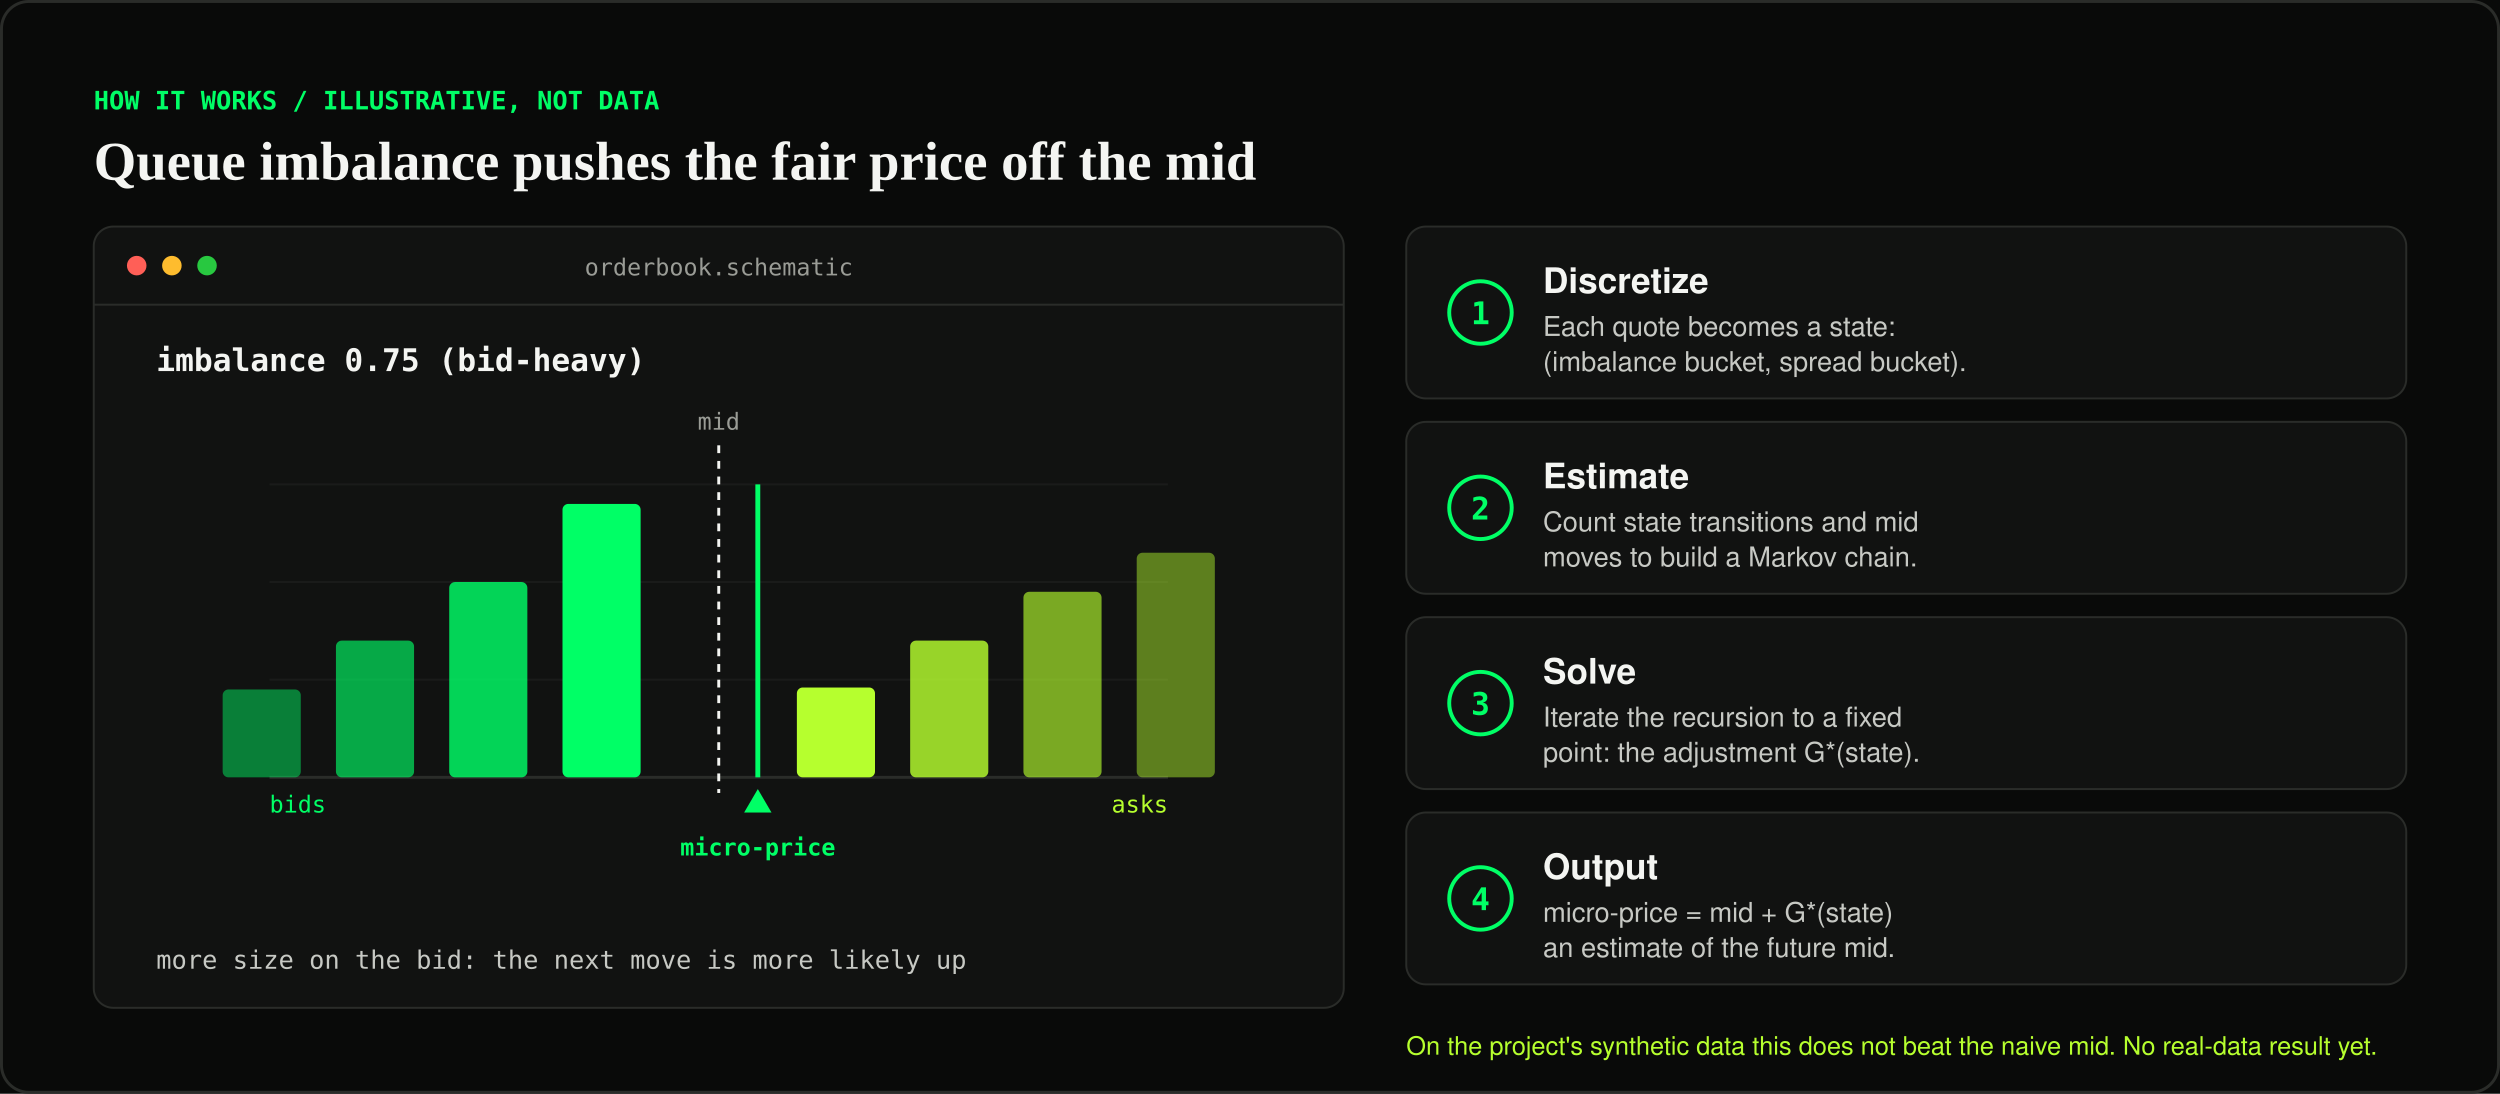
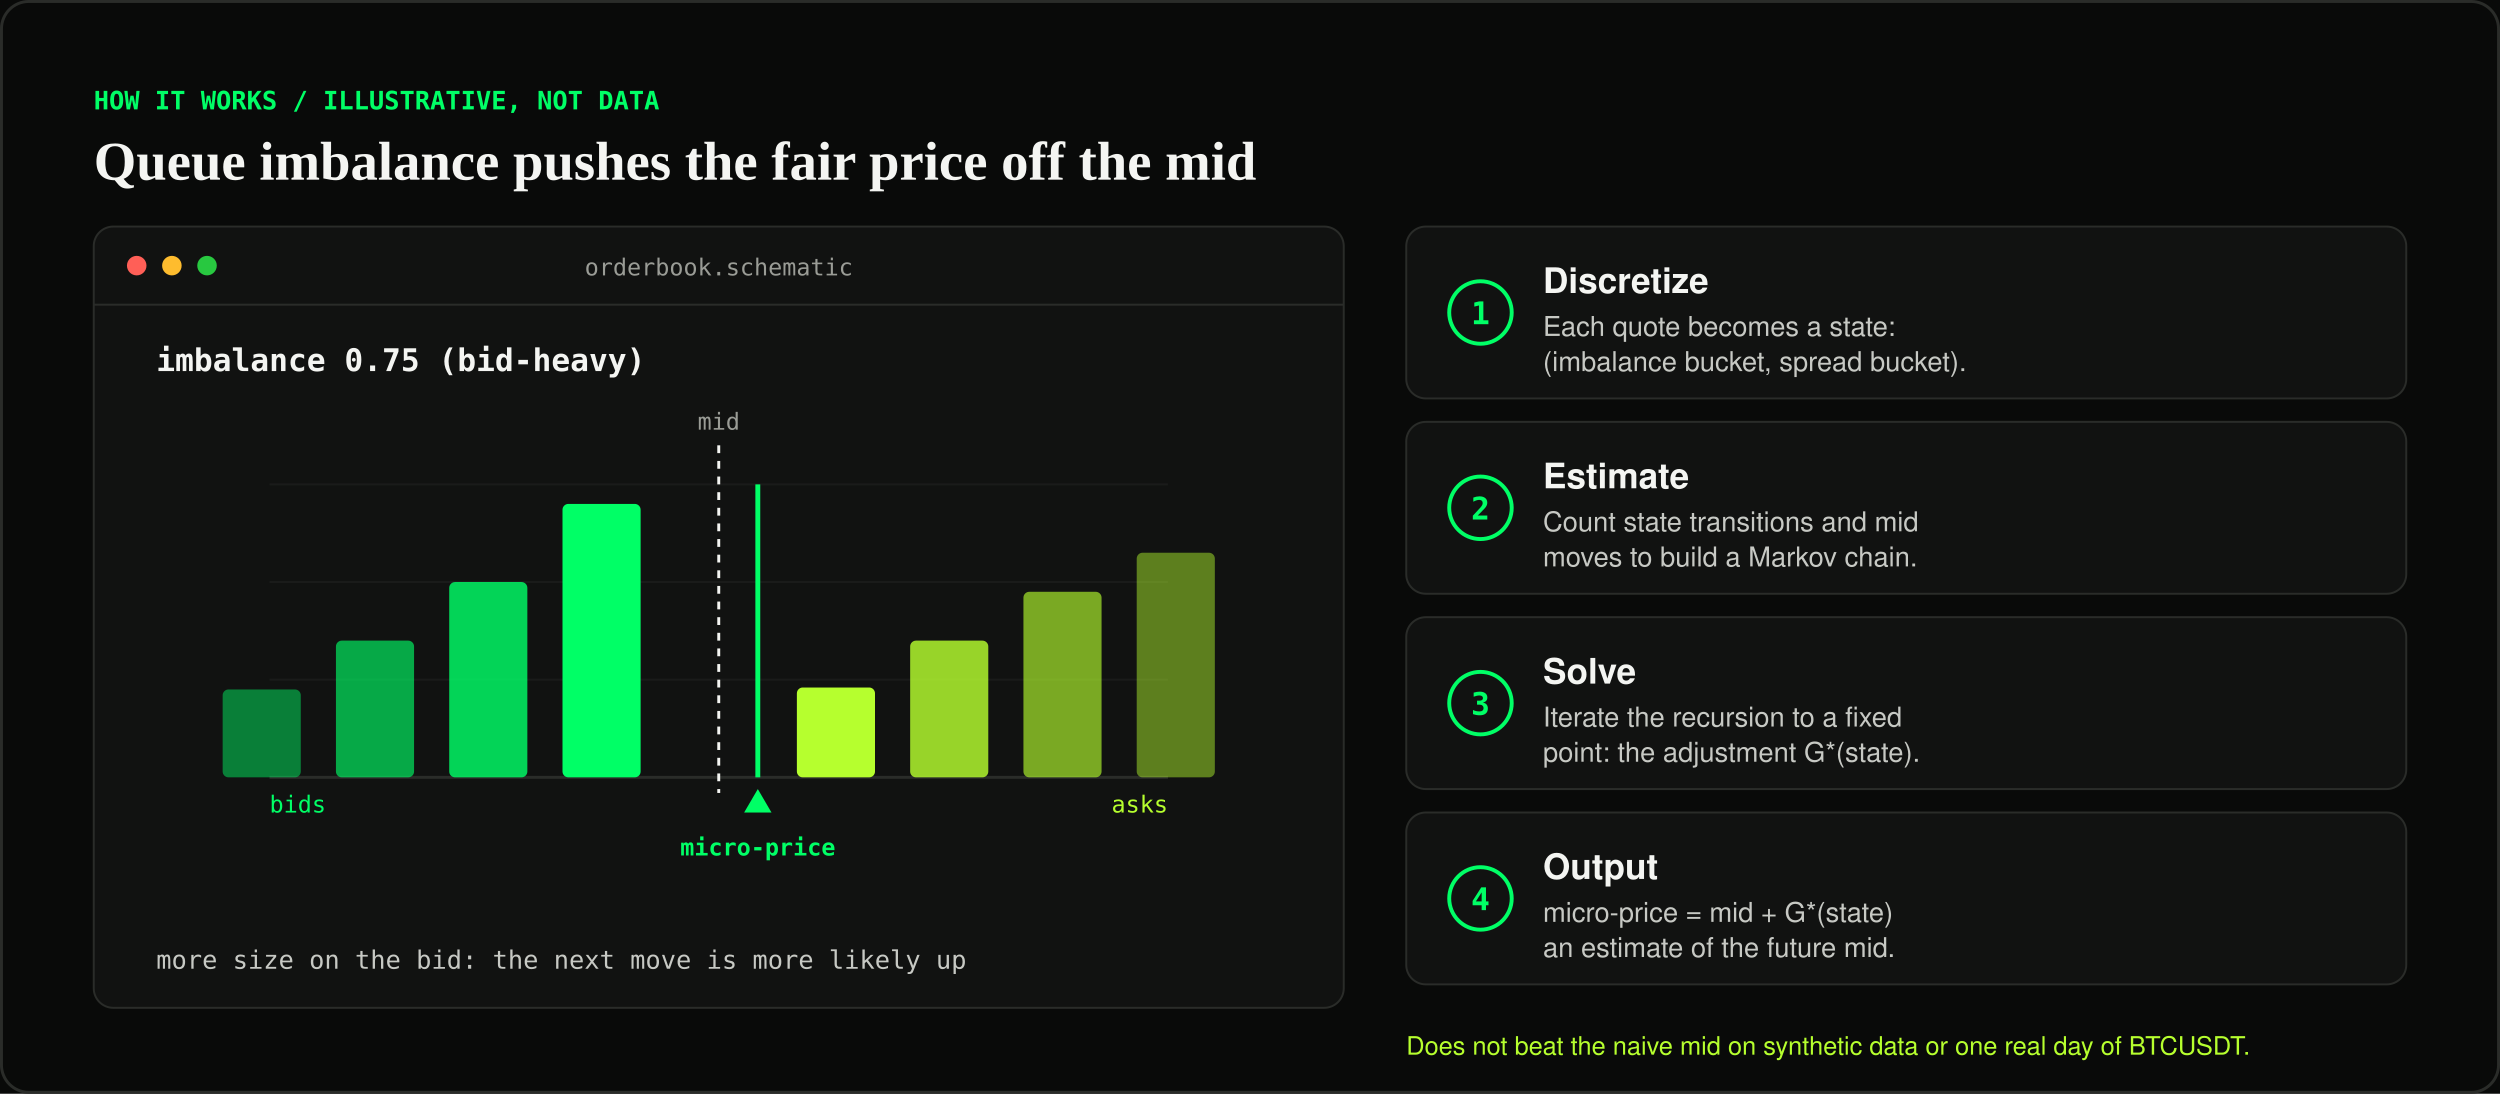
<svg xmlns="http://www.w3.org/2000/svg" width="1280" height="560" viewBox="0 0 1280 560" role="img" aria-labelledby="t d">
  <style>
.pa{opacity:1}.pb{opacity:0}.pc{opacity:0}.mk{transform:translateX(20px)}
@keyframes fa{0%,28%{opacity:1}34%,88%{opacity:0}94%,100%{opacity:1}}
@keyframes fb{0%,28%{opacity:0}34%,56%{opacity:1}62%,100%{opacity:0}}
@keyframes fc{0%,56%{opacity:0}62%,84%{opacity:1}90%,100%{opacity:0}}
@keyframes mv{0%,28%{transform:translateX(20px)}36%,56%{transform:translateX(0)}64%,84%{transform:translateX(-20px)}93%,100%{transform:translateX(20px)}}
.an .pa{animation:fa 12s ease-in-out infinite}
.an .pb{animation:fb 12s ease-in-out infinite}
.an .pc{animation:fc 12s ease-in-out infinite}
.an .mk{animation:mv 12s ease-in-out infinite}
@media (prefers-reduced-motion:reduce){.an .pa,.an .pb,.an .pc,.an .mk{animation:none}}
</style>
  <rect width="1280" height="560" fill="#090A09" />
  <g class="an">
    <rect x="0.75" y="0.75" width="1278.5" height="558.5" rx="14" fill="none" stroke="#2a2c29" stroke-width="1.5" />
    <text x="48" y="56" font-family="ui-monospace,'SFMono-Regular','DejaVu Sans Mono',Menlo,Consolas,monospace" font-size="13" font-weight="bold" fill="#00FF66" text-anchor="start">HOW IT WORKS  /  ILLUSTRATIVE, NOT DATA</text>
    <text x="48" y="92" font-family="Georgia,'Times New Roman',serif" font-size="28" font-weight="bold" fill="#F4F5F2" text-anchor="start">Queue imbalance pushes the fair price off the mid</text>
    <rect x="48" y="116" width="640" height="400" rx="10" fill="#111211" stroke="#2a2c29" />
    <circle cx="70" cy="136" r="5" fill="#ff5f57" />
    <circle cx="88" cy="136" r="5" fill="#febc2e" />
    <circle cx="106" cy="136" r="5" fill="#28c840" />
    <text x="368.0" y="141" font-family="ui-monospace,'SFMono-Regular','DejaVu Sans Mono',Menlo,Consolas,monospace" font-size="12" font-weight="normal" fill="#9a9c96" text-anchor="middle">orderbook.schematic</text>
    <line x1="48" y1="156" x2="688" y2="156" stroke="#2a2c29" />
    <g class="pa">
      <text x="80" y="190" font-family="ui-monospace,'SFMono-Regular','DejaVu Sans Mono',Menlo,Consolas,monospace" font-size="16" font-weight="bold" fill="#F4F5F2" text-anchor="start">imbalance 0.75  (bid-heavy)</text>
    </g>
    <g class="pb">
      <text x="80" y="190" font-family="ui-monospace,'SFMono-Regular','DejaVu Sans Mono',Menlo,Consolas,monospace" font-size="16" font-weight="bold" fill="#F4F5F2" text-anchor="start">imbalance 0.50  (balanced)</text>
    </g>
    <g class="pc">
      <text x="80" y="190" font-family="ui-monospace,'SFMono-Regular','DejaVu Sans Mono',Menlo,Consolas,monospace" font-size="16" font-weight="bold" fill="#F4F5F2" text-anchor="start">imbalance 0.25  (ask-heavy)</text>
    </g>
    <line x1="138" y1="398" x2="598" y2="398" stroke="#2a2c29" stroke-width="1.5" />
    <line x1="138" y1="348" x2="598" y2="348" stroke="#1a1b1a" />
    <line x1="138" y1="298" x2="598" y2="298" stroke="#1a1b1a" />
    <line x1="138" y1="248" x2="598" y2="248" stroke="#1a1b1a" />
    <g class="pa">
      <rect x="288.0" y="258" width="40" height="140" rx="3" fill="#00FF66" opacity="1.00" />
      <rect x="408.0" y="352" width="40" height="46" rx="3" fill="#B6FF2E" opacity="1.00" />
      <rect x="230.0" y="298" width="40" height="100" rx="3" fill="#00FF66" opacity="0.82" />
      <rect x="466.0" y="328" width="40" height="70" rx="3" fill="#B6FF2E" opacity="0.82" />
      <rect x="172.0" y="328" width="40" height="70" rx="3" fill="#00FF66" opacity="0.64" />
      <rect x="524.0" y="303" width="40" height="95" rx="3" fill="#B6FF2E" opacity="0.64" />
      <rect x="114.0" y="353" width="40" height="45" rx="3" fill="#00FF66" opacity="0.46" />
      <rect x="582.0" y="283" width="40" height="115" rx="3" fill="#B6FF2E" opacity="0.46" />
    </g>
    <g class="pb">
      <rect x="288.0" y="308" width="40" height="90" rx="3" fill="#00FF66" opacity="1.00" />
      <rect x="408.0" y="308" width="40" height="90" rx="3" fill="#B6FF2E" opacity="1.00" />
      <rect x="230.0" y="318" width="40" height="80" rx="3" fill="#00FF66" opacity="0.82" />
      <rect x="466.0" y="318" width="40" height="80" rx="3" fill="#B6FF2E" opacity="0.82" />
      <rect x="172.0" y="328" width="40" height="70" rx="3" fill="#00FF66" opacity="0.64" />
      <rect x="524.0" y="328" width="40" height="70" rx="3" fill="#B6FF2E" opacity="0.64" />
      <rect x="114.0" y="343" width="40" height="55" rx="3" fill="#00FF66" opacity="0.46" />
      <rect x="582.0" y="343" width="40" height="55" rx="3" fill="#B6FF2E" opacity="0.46" />
    </g>
    <g class="pc">
      <rect x="288.0" y="352" width="40" height="46" rx="3" fill="#00FF66" opacity="1.00" />
      <rect x="408.0" y="258" width="40" height="140" rx="3" fill="#B6FF2E" opacity="1.00" />
      <rect x="230.0" y="328" width="40" height="70" rx="3" fill="#00FF66" opacity="0.82" />
      <rect x="466.0" y="298" width="40" height="100" rx="3" fill="#B6FF2E" opacity="0.82" />
      <rect x="172.0" y="303" width="40" height="95" rx="3" fill="#00FF66" opacity="0.64" />
      <rect x="524.0" y="328" width="40" height="70" rx="3" fill="#B6FF2E" opacity="0.64" />
      <rect x="114.0" y="283" width="40" height="115" rx="3" fill="#00FF66" opacity="0.46" />
      <rect x="582.0" y="353" width="40" height="45" rx="3" fill="#B6FF2E" opacity="0.46" />
    </g>
    <line x1="368" y1="228" x2="368" y2="406" stroke="#F4F5F2" stroke-width="1.5" stroke-dasharray="4 4" />
    <text x="368" y="220" font-family="ui-monospace,'SFMono-Regular','DejaVu Sans Mono',Menlo,Consolas,monospace" font-size="12" font-weight="normal" fill="#9a9c96" text-anchor="middle">mid</text>
    <g class="mk">
      <line x1="368" y1="248" x2="368" y2="398" stroke="#00FF66" stroke-width="2.5" />
      <path d="M368 404 l-7 12 h14 z" fill="#00FF66" />
      <text x="368" y="438" font-family="ui-monospace,'SFMono-Regular','DejaVu Sans Mono',Menlo,Consolas,monospace" font-size="12" font-weight="bold" fill="#00FF66" text-anchor="middle">micro-price</text>
    </g>
    <text x="138" y="416" font-family="ui-monospace,'SFMono-Regular','DejaVu Sans Mono',Menlo,Consolas,monospace" font-size="12" font-weight="normal" fill="#00FF66" text-anchor="start">bids</text>
    <text x="598" y="416" font-family="ui-monospace,'SFMono-Regular','DejaVu Sans Mono',Menlo,Consolas,monospace" font-size="12" font-weight="normal" fill="#B6FF2E" text-anchor="end">asks</text>
    <g class="pa">
      <text x="80" y="496" font-family="ui-monospace,'SFMono-Regular','DejaVu Sans Mono',Menlo,Consolas,monospace" font-size="13" font-weight="normal" fill="#c7c9c4" text-anchor="start">more size on the bid: the next move is more likely up</text>
    </g>
    <g class="pb">
      <text x="80" y="496" font-family="ui-monospace,'SFMono-Regular','DejaVu Sans Mono',Menlo,Consolas,monospace" font-size="13" font-weight="normal" fill="#c7c9c4" text-anchor="start">equal queues: no pressure, micro-price sits on the mid</text>
    </g>
    <g class="pc">
      <text x="80" y="496" font-family="ui-monospace,'SFMono-Regular','DejaVu Sans Mono',Menlo,Consolas,monospace" font-size="13" font-weight="normal" fill="#c7c9c4" text-anchor="start">more size on the ask: the next move is more likely down</text>
    </g>
    <rect x="720" y="116" width="512" height="88" rx="10" fill="#111211" stroke="#2a2c29" />
    <circle cx="758" cy="160" r="16" fill="none" stroke="#00FF66" stroke-width="2" />
    <text x="758" y="166" font-family="ui-monospace,'SFMono-Regular','DejaVu Sans Mono',Menlo,Consolas,monospace" font-size="16" font-weight="bold" fill="#00FF66" text-anchor="middle">1</text>
    <text x="790" y="150" font-family="system-ui,-apple-system,'Segoe UI',Helvetica,Arial,sans-serif" font-size="18" font-weight="bold" fill="#F4F5F2" text-anchor="start">Discretize</text>
    <text x="790" y="172" font-family="system-ui,-apple-system,'Segoe UI',Helvetica,Arial,sans-serif" font-size="14" font-weight="normal" fill="#c7c9c4" text-anchor="start">Each quote becomes a state:</text>
    <text x="790" y="190" font-family="system-ui,-apple-system,'Segoe UI',Helvetica,Arial,sans-serif" font-size="14" font-weight="normal" fill="#c7c9c4" text-anchor="start">(imbalance bucket, spread bucket).</text>
    <rect x="720" y="216" width="512" height="88" rx="10" fill="#111211" stroke="#2a2c29" />
    <circle cx="758" cy="260" r="16" fill="none" stroke="#00FF66" stroke-width="2" />
    <text x="758" y="266" font-family="ui-monospace,'SFMono-Regular','DejaVu Sans Mono',Menlo,Consolas,monospace" font-size="16" font-weight="bold" fill="#00FF66" text-anchor="middle">2</text>
    <text x="790" y="250" font-family="system-ui,-apple-system,'Segoe UI',Helvetica,Arial,sans-serif" font-size="18" font-weight="bold" fill="#F4F5F2" text-anchor="start">Estimate</text>
    <text x="790" y="272" font-family="system-ui,-apple-system,'Segoe UI',Helvetica,Arial,sans-serif" font-size="14" font-weight="normal" fill="#c7c9c4" text-anchor="start">Count state transitions and mid</text>
    <text x="790" y="290" font-family="system-ui,-apple-system,'Segoe UI',Helvetica,Arial,sans-serif" font-size="14" font-weight="normal" fill="#c7c9c4" text-anchor="start">moves to build a Markov chain.</text>
    <rect x="720" y="316" width="512" height="88" rx="10" fill="#111211" stroke="#2a2c29" />
    <circle cx="758" cy="360" r="16" fill="none" stroke="#00FF66" stroke-width="2" />
    <text x="758" y="366" font-family="ui-monospace,'SFMono-Regular','DejaVu Sans Mono',Menlo,Consolas,monospace" font-size="16" font-weight="bold" fill="#00FF66" text-anchor="middle">3</text>
    <text x="790" y="350" font-family="system-ui,-apple-system,'Segoe UI',Helvetica,Arial,sans-serif" font-size="18" font-weight="bold" fill="#F4F5F2" text-anchor="start">Solve</text>
    <text x="790" y="372" font-family="system-ui,-apple-system,'Segoe UI',Helvetica,Arial,sans-serif" font-size="14" font-weight="normal" fill="#c7c9c4" text-anchor="start">Iterate the recursion to a fixed</text>
    <text x="790" y="390" font-family="system-ui,-apple-system,'Segoe UI',Helvetica,Arial,sans-serif" font-size="14" font-weight="normal" fill="#c7c9c4" text-anchor="start">point: the adjustment G*(state).</text>
    <rect x="720" y="416" width="512" height="88" rx="10" fill="#111211" stroke="#2a2c29" />
    <circle cx="758" cy="460" r="16" fill="none" stroke="#00FF66" stroke-width="2" />
    <text x="758" y="466" font-family="ui-monospace,'SFMono-Regular','DejaVu Sans Mono',Menlo,Consolas,monospace" font-size="16" font-weight="bold" fill="#00FF66" text-anchor="middle">4</text>
    <text x="790" y="450" font-family="system-ui,-apple-system,'Segoe UI',Helvetica,Arial,sans-serif" font-size="18" font-weight="bold" fill="#F4F5F2" text-anchor="start">Output</text>
    <text x="790" y="472" font-family="system-ui,-apple-system,'Segoe UI',Helvetica,Arial,sans-serif" font-size="14" font-weight="normal" fill="#c7c9c4" text-anchor="start">micro-price = mid + G*(state)</text>
    <text x="790" y="490" font-family="system-ui,-apple-system,'Segoe UI',Helvetica,Arial,sans-serif" font-size="14" font-weight="normal" fill="#c7c9c4" text-anchor="start">an estimate of the future mid.</text>
-     <text x="720" y="540" font-family="system-ui,-apple-system,'Segoe UI',Helvetica,Arial,sans-serif" font-size="13" font-weight="normal" fill="#B6FF2E" text-anchor="start">On the project's synthetic data this does not beat the naive mid. No real-data result yet.</text>
+     <text x="720" y="540" font-family="system-ui,-apple-system,'Segoe UI',Helvetica,Arial,sans-serif" font-size="13" font-weight="normal" fill="#B6FF2E" text-anchor="start">Does not beat the naive mid on synthetic data or one real day of BTCUSDT.</text>
  </g>
</svg>
